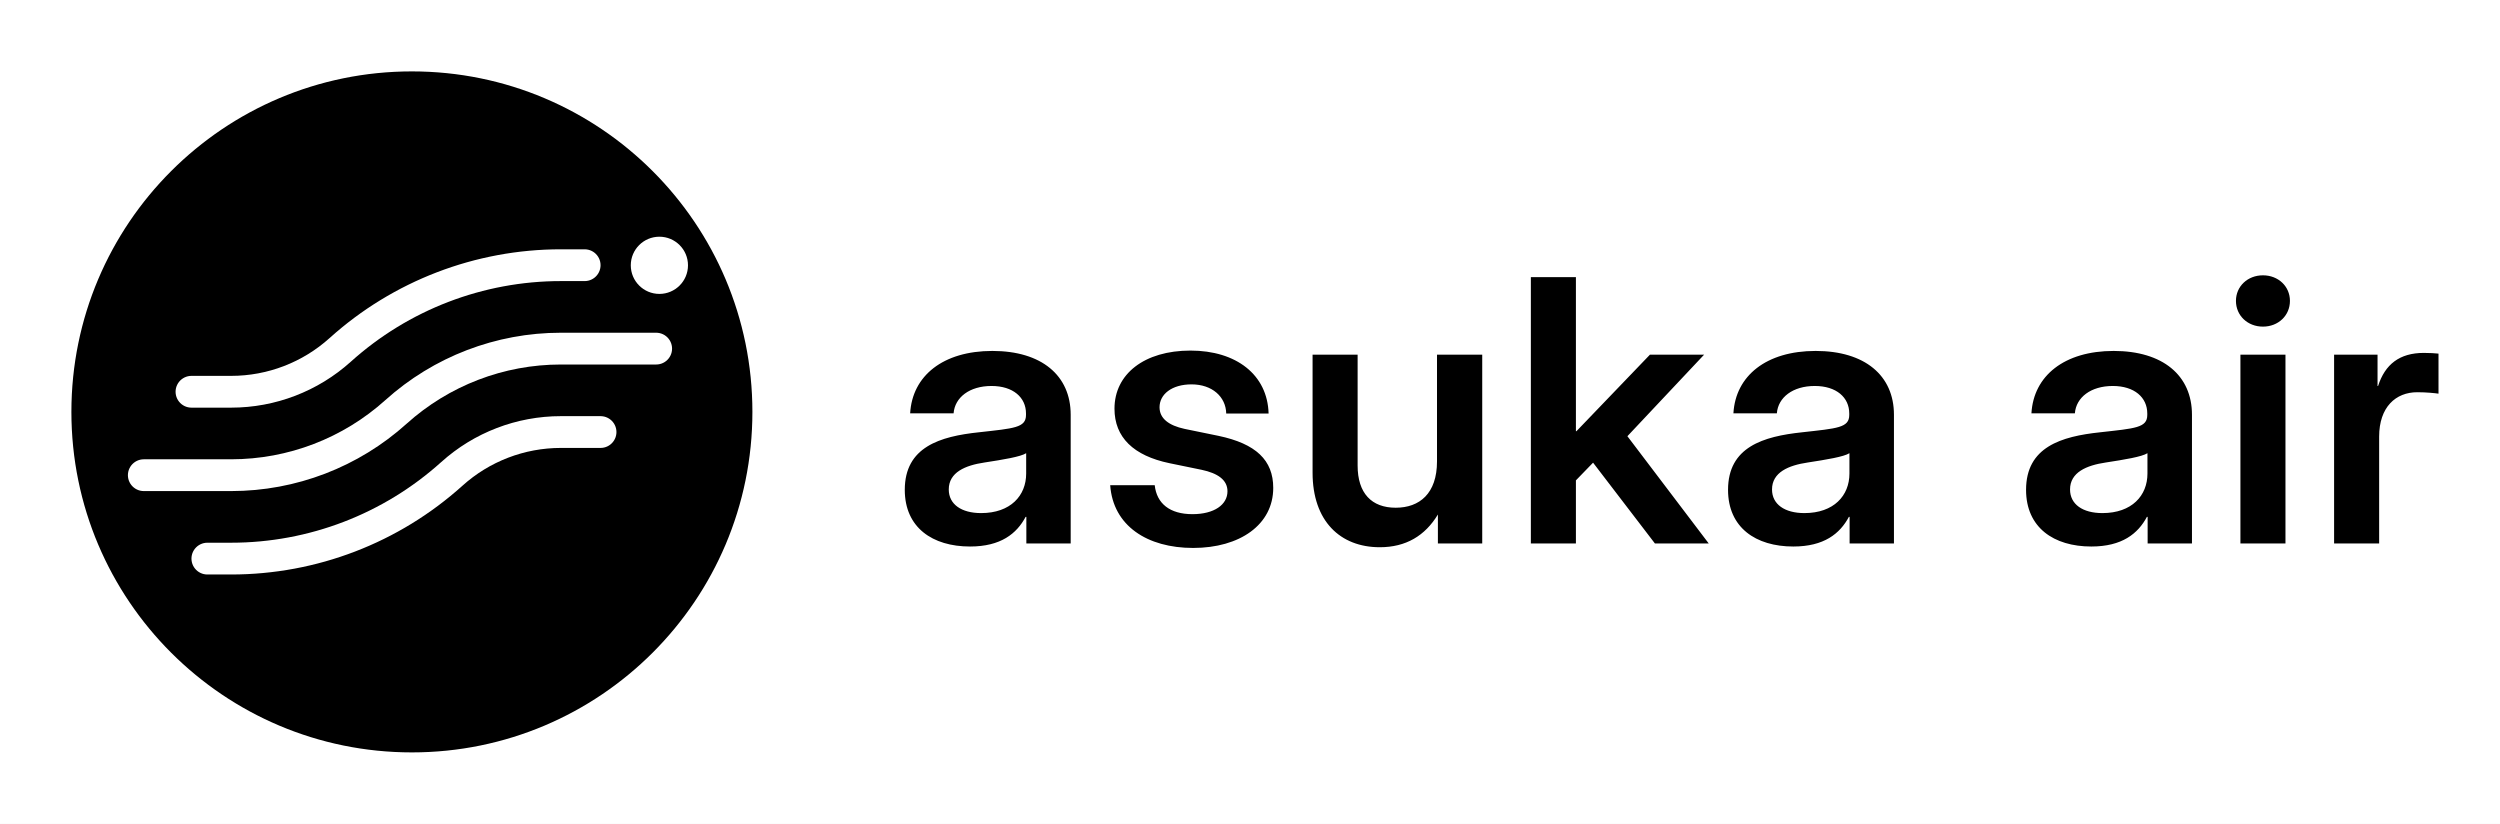
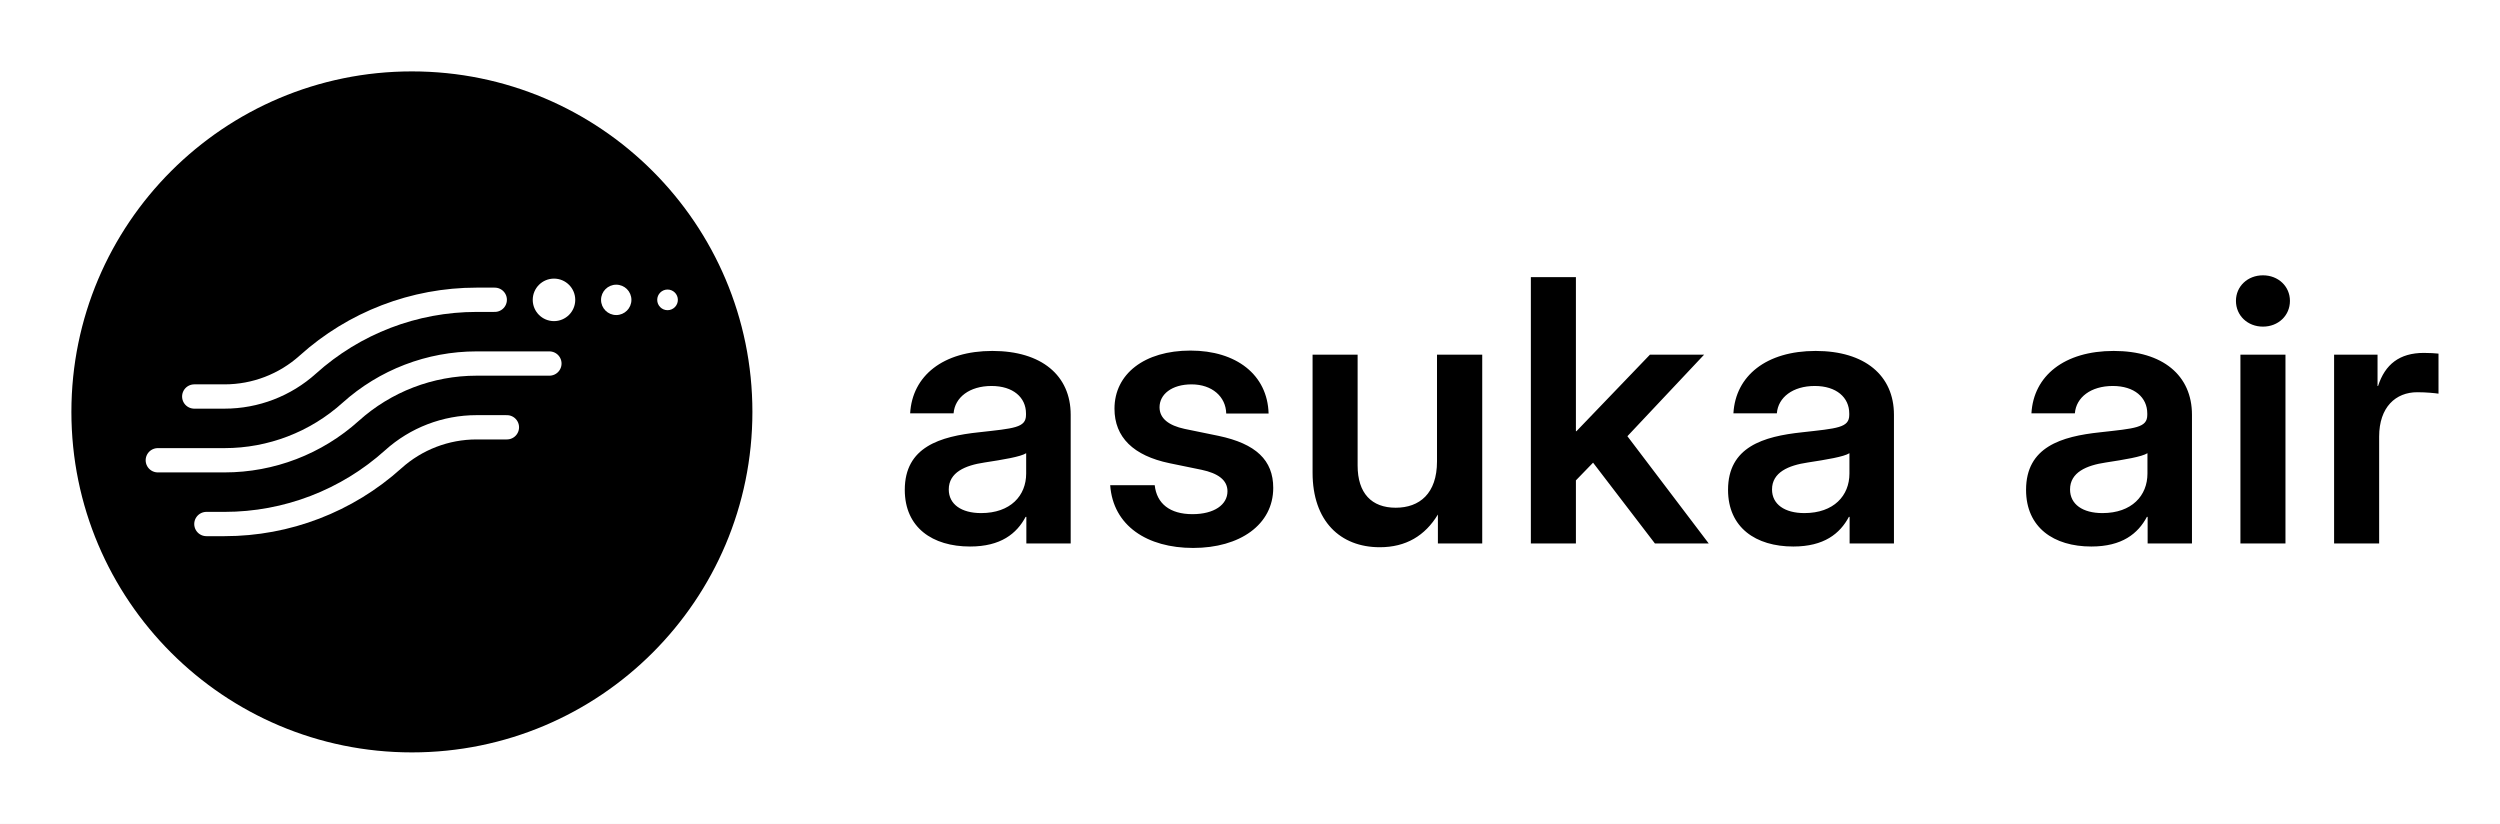
<svg xmlns="http://www.w3.org/2000/svg" viewBox="0 0 437 144">
  <rect width="100%" height="100%" fill="#fff" />
  <g transform="translate(10,10) scale(0.62)">
    <circle cx="100" cy="100" r="96" fill="#000" />
-     <g transform="translate(100,100) scale(1.12) translate(-104,-100)">
+     <g transform="translate(100,100) scale(0.856) translate(-120.2,-100)">
      <g fill="none" stroke="#fff" stroke-width="8" stroke-linecap="round">
        <path d="M48.51,94.93 L58.51,94.93 A41.00,41.00 0 0 0 85.95,84.39 A83.00,83.00 0 0 1 141.49,63.07 L147.49,63.07" />
        <path d="M36.51,115.93 L58.51,115.93 A62.00,62.00 0 0 0 100.00,100.00 A62.00,62.00 0 0 1 141.49,84.07 L165.49,84.07" />
        <path d="M52.51,136.93 L58.51,136.93 A83.00,83.00 0 0 0 114.05,115.61 A41.00,41.00 0 0 1 141.49,105.07 L151.49,105.07" />
      </g>
-       <circle cx="166.3" cy="63.1" r="7.2" fill="#fff" />
+       <circle cx="167.0" cy="63.1" r="7" fill="#fff" />
+       <circle cx="187.5" cy="63.1" r="5" fill="#fff" />
+       <circle cx="204.4" cy="63.1" r="3.4" fill="#fff" />
    </g>
  </g>
  <path transform="translate(156.0,95.0)" d="M13.562 0.531C18.938 0.531 21.719 -1.719 23.281 -4.656H23.406V0.0H31.156V-22.5C31.156 -29.375 26.062 -33.656 17.469 -33.656C8.844 -33.656 3.469 -29.312 3.094 -22.75H10.688C10.906 -25.531 13.469 -27.531 17.312 -27.531C21.094 -27.531 23.344 -25.531 23.344 -22.719V-22.469C23.344 -20.219 21.25 -20.125 15.125 -19.438C8.312 -18.719 2.156 -16.875 2.156 -9.375C2.156 -2.781 7.0 0.531 13.562 0.531ZM15.5 -5.312C12.062 -5.312 9.844 -6.844 9.844 -9.438C9.844 -12.438 12.719 -13.656 16.094 -14.156C19.344 -14.656 22.406 -15.156 23.375 -15.781V-12.219C23.375 -8.375 20.656 -5.312 15.5 -5.312Z M52.562 0.781C60.719 0.781 66.562 -3.281 66.562 -9.719C66.562 -14.562 63.531 -17.438 57.0 -18.812L51.062 -20.031C48.312 -20.625 46.688 -21.844 46.688 -23.812C46.688 -26.062 48.812 -27.812 52.281 -27.812C55.875 -27.812 58.281 -25.656 58.344 -22.719H65.75C65.562 -29.5 60.094 -33.719 52.094 -33.719C44.031 -33.719 38.812 -29.625 38.812 -23.562C38.812 -18.562 42.125 -15.344 48.438 -14.031L54.062 -12.875C56.844 -12.281 58.562 -11.125 58.562 -9.125C58.562 -6.781 56.25 -5.125 52.438 -5.125C48.5 -5.125 46.188 -6.969 45.844 -10.188H38.062C38.562 -3.094 44.531 0.781 52.562 0.781Z M85.188 0.656C89.75 0.656 93.094 -1.344 95.344 -5.062V0.0H103.094V-33.0H95.188V-14.344C95.188 -8.719 92.125 -6.25 87.969 -6.25C83.75 -6.25 81.312 -8.781 81.312 -13.625V-33.0H73.438V-12.375C73.438 -3.906 78.281 0.656 85.188 0.656Z M111.594 0.0H119.469V-11.031L122.469 -14.125L133.281 0.0H142.688L128.469 -18.75L141.875 -33.0H132.406L119.562 -19.625H119.469V-46.562H111.594Z M157.469 0.531C162.844 0.531 165.625 -1.719 167.188 -4.656H167.312V0.0H175.062V-22.5C175.062 -29.375 169.969 -33.656 161.375 -33.656C152.75 -33.656 147.375 -29.312 147.0 -22.75H154.594C154.812 -25.531 157.375 -27.531 161.219 -27.531C165.0 -27.531 167.25 -25.531 167.25 -22.719V-22.469C167.25 -20.219 165.156 -20.125 159.031 -19.438C152.219 -18.719 146.062 -16.875 146.062 -9.375C146.062 -2.781 150.906 0.531 157.469 0.531ZM159.406 -5.312C155.969 -5.312 153.75 -6.844 153.75 -9.438C153.75 -12.438 156.625 -13.656 160.0 -14.156C163.25 -14.656 166.312 -15.156 167.281 -15.781V-12.219C167.281 -8.375 164.562 -5.312 159.406 -5.312Z  M209.562 0.531C214.938 0.531 217.719 -1.719 219.281 -4.656H219.406V0.0H227.156V-22.5C227.156 -29.375 222.062 -33.656 213.469 -33.656C204.844 -33.656 199.469 -29.312 199.094 -22.75H206.688C206.906 -25.531 209.469 -27.531 213.312 -27.531C217.094 -27.531 219.344 -25.531 219.344 -22.719V-22.469C219.344 -20.219 217.25 -20.125 211.125 -19.438C204.312 -18.719 198.156 -16.875 198.156 -9.375C198.156 -2.781 203.0 0.531 209.562 0.531ZM211.5 -5.312C208.062 -5.312 205.844 -6.844 205.844 -9.438C205.844 -12.438 208.719 -13.656 212.094 -14.156C215.344 -14.656 218.406 -15.156 219.375 -15.781V-12.219C219.375 -8.375 216.656 -5.312 211.5 -5.312Z M235.625 0.0H243.5V-33.0H235.625ZM239.562 -37.906C242.25 -37.906 244.281 -39.844 244.281 -42.406C244.281 -44.938 242.25 -46.875 239.562 -46.875C236.875 -46.875 234.844 -44.938 234.844 -42.406C234.844 -39.844 236.875 -37.906 239.562 -37.906Z M252.0 0.0H259.875V-18.688C259.875 -23.844 262.781 -26.438 266.531 -26.438C268.094 -26.438 269.656 -26.281 270.25 -26.188V-33.188C269.625 -33.25 268.75 -33.312 267.688 -33.312C263.438 -33.312 260.906 -31.312 259.688 -27.531H259.594V-33.0H252.0Z" fill="#000" />
</svg>
